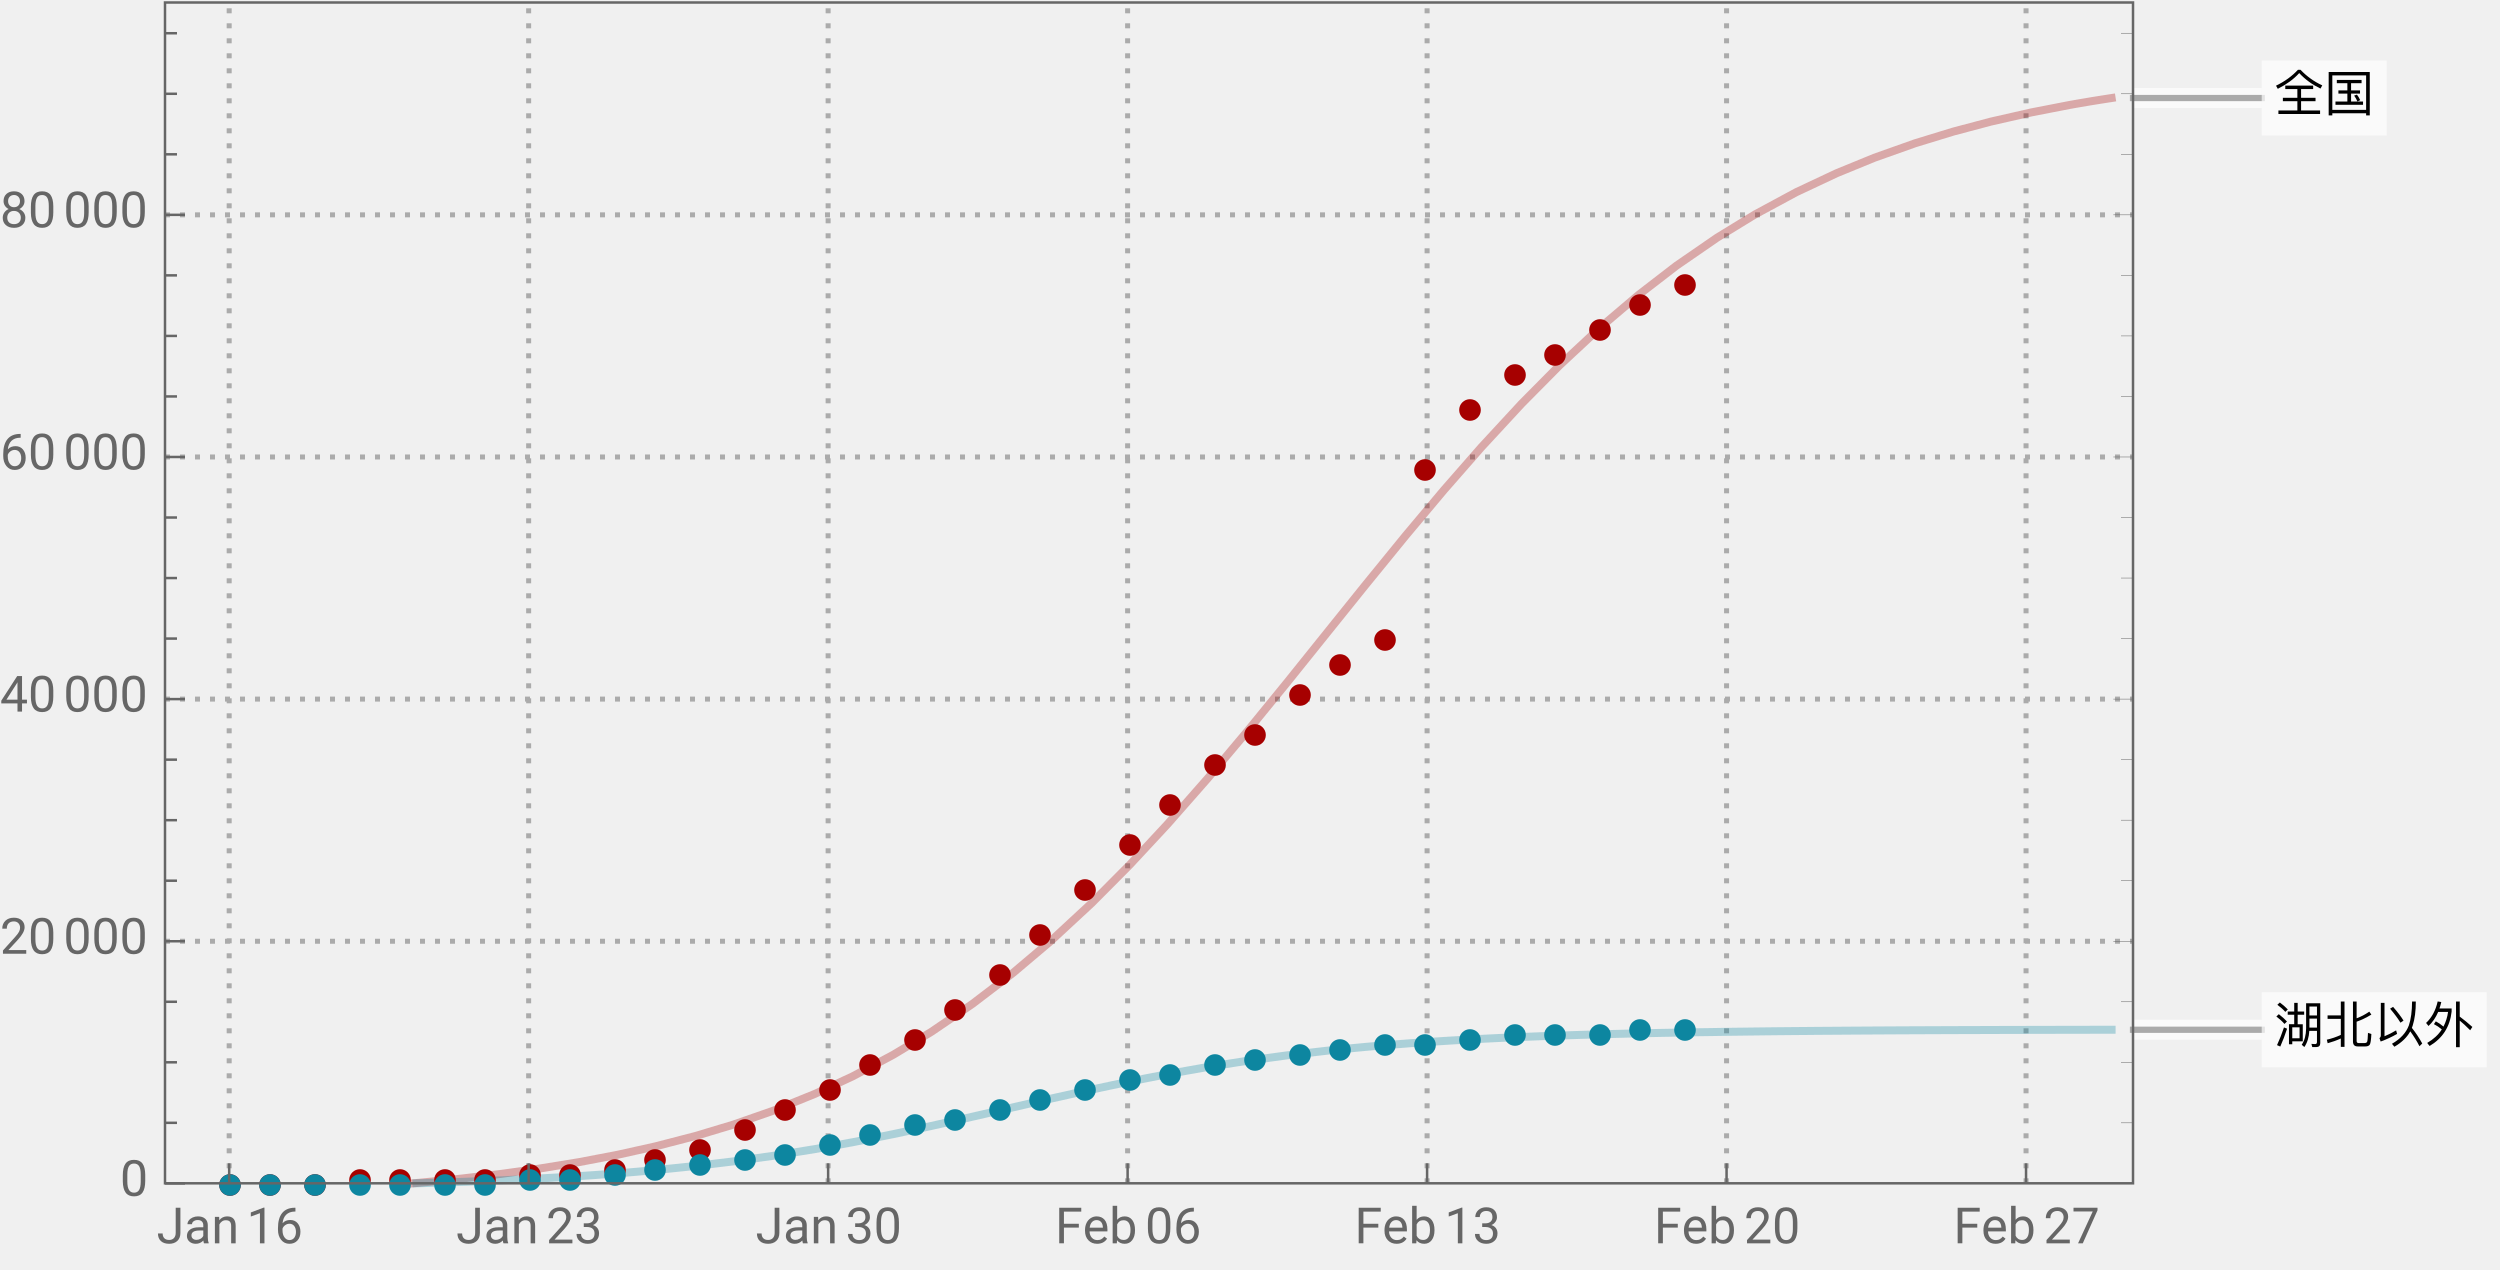
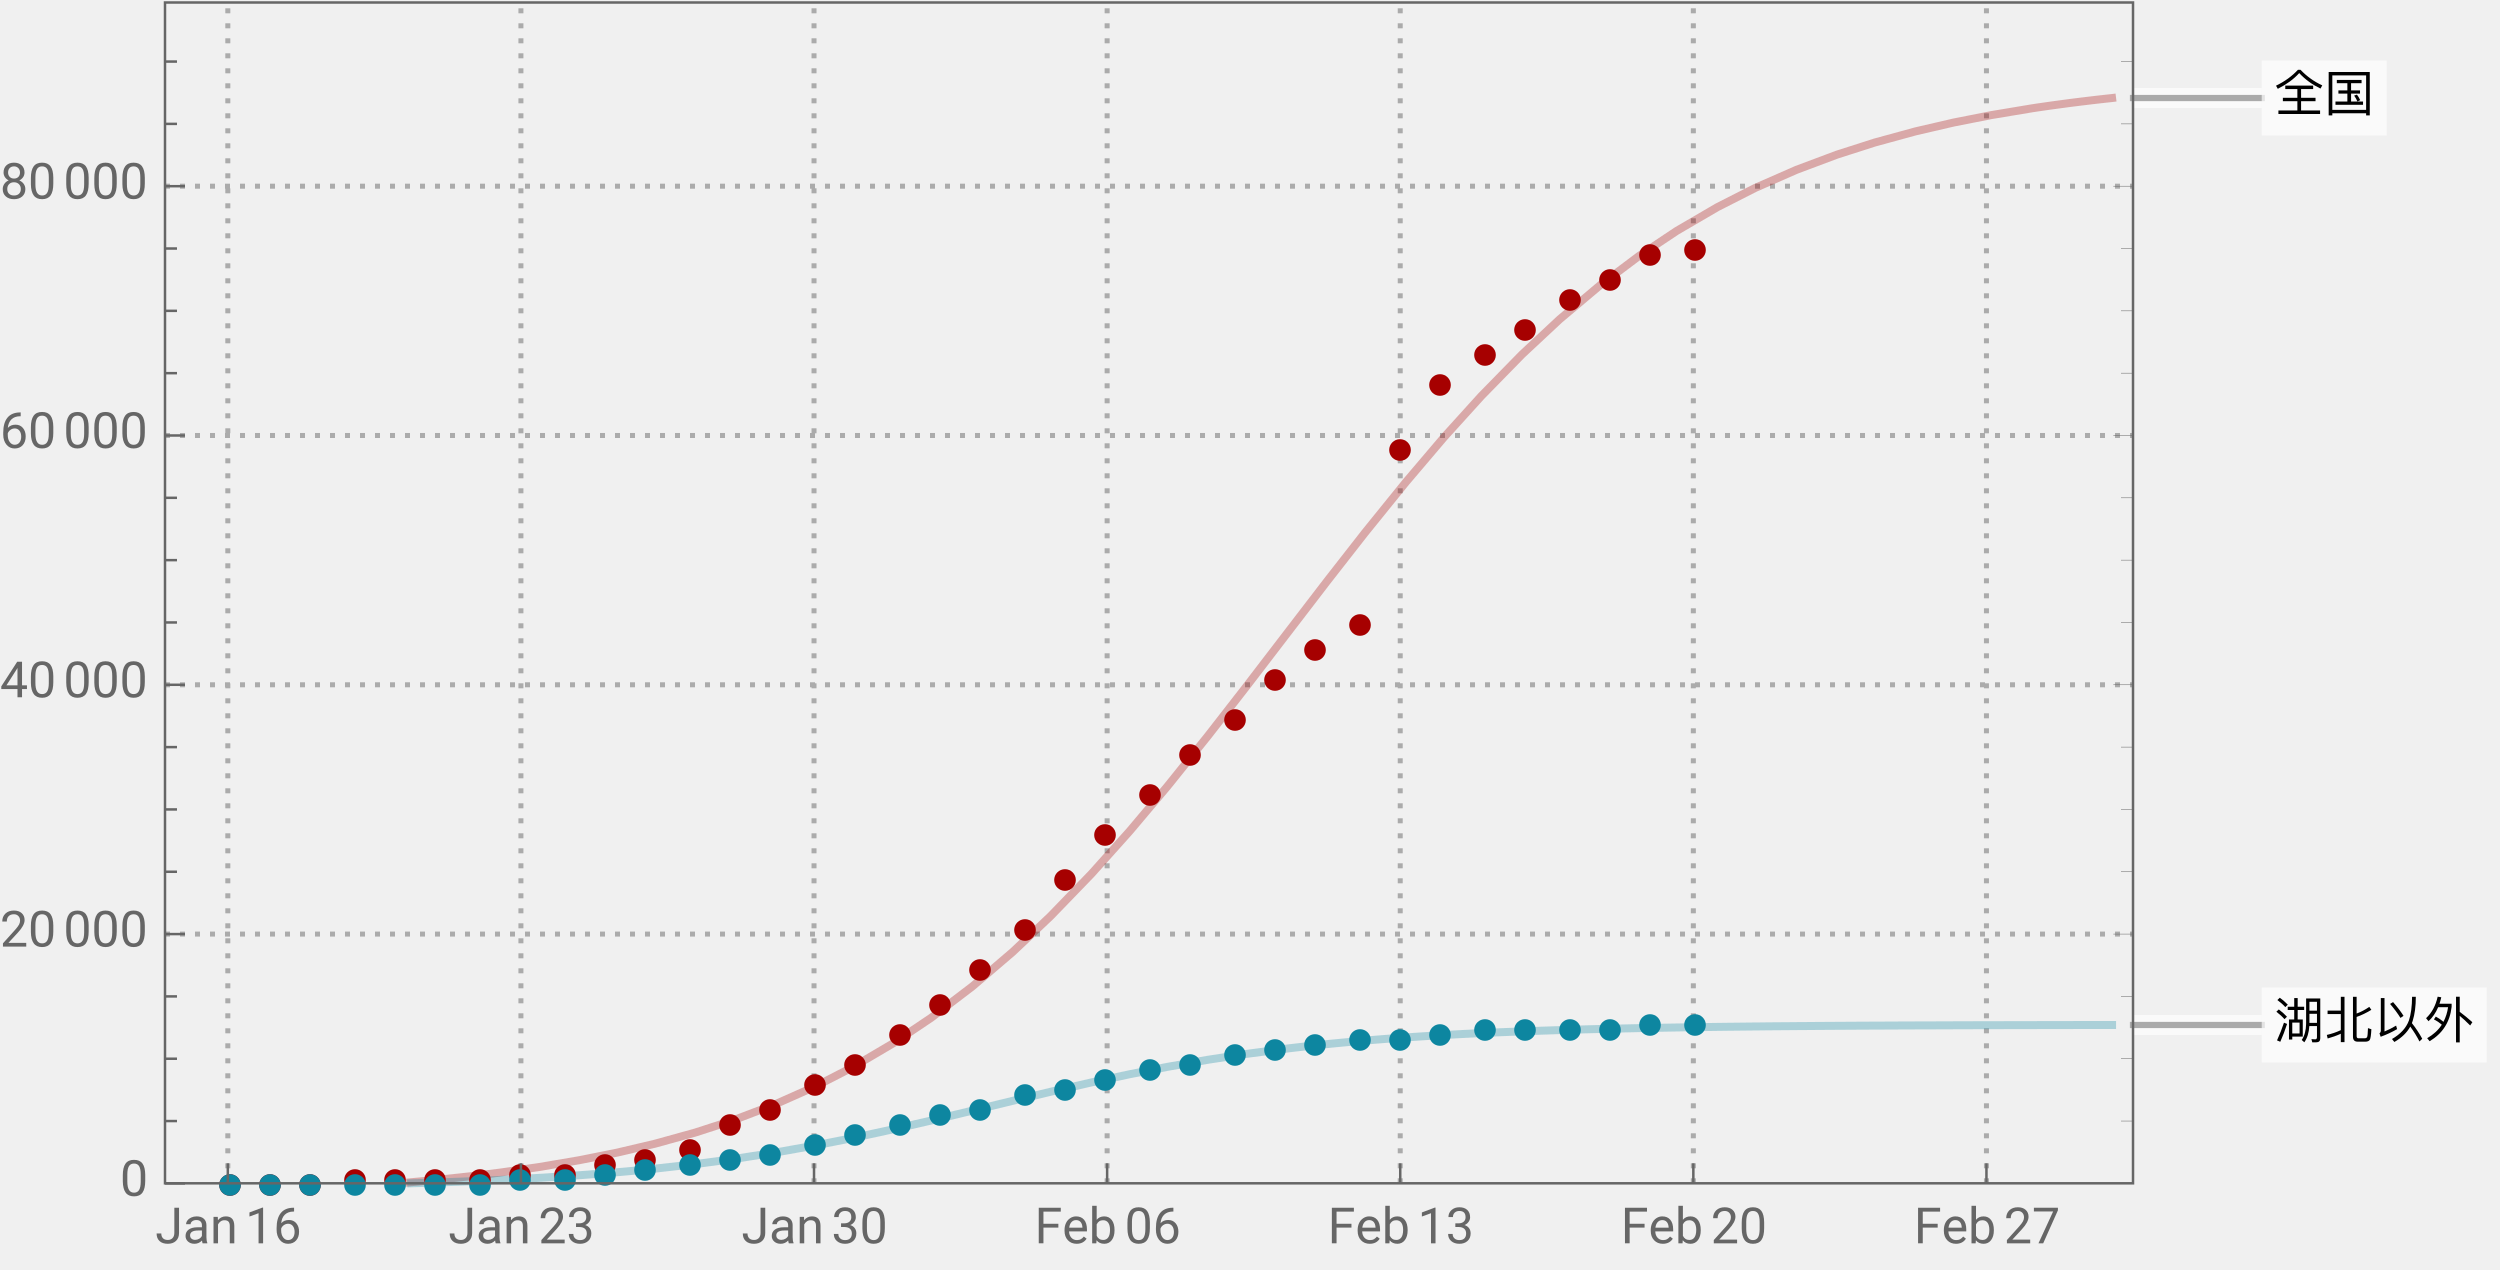
<svg xmlns="http://www.w3.org/2000/svg" xmlns:xlink="http://www.w3.org/1999/xlink" width="500pt" height="254pt" viewBox="0 0 500 254">
  <defs>
    <symbol overflow="visible" id="a">
      <path d="M4.738-8.14C3.578-6.88 2.121-5.82.36-4.97l.352.63C2.48-5.23 3.91-6.282 5-7.49c1.18 1.272 2.59 2.3 4.25 3.1l.36-.64a14.128 14.128 0 01-4.348-3.11zM2.211-4.98v.69h2.418v1.74H1.73v.69h2.9v1.848H.839V.7h8.333v-.71h-3.8v-1.85h2.89v-.692h-2.89V-4.29h2.417v-.691zm0 0" />
    </symbol>
    <symbol overflow="visible" id="b">
      <path d="M2.52-6.121v.652h2.109v1.438h-1.79v.64h1.79v1.59H2.25v.66h5.512v-.66h-2.39v-1.59H7.16v-.64H5.371V-5.47H7.47v-.652zm6.59-1.59H.89V.98h.731V.55H8.38v.43h.73zM1.62-.129V-7.03h6.76v6.9zm4.93-3.05l-.57.19c.238.329.46.72.66 1.169l.558-.258A6.323 6.323 0 006.55-3.18zm0 0" />
    </symbol>
    <symbol overflow="visible" id="c">
      <path d="M7.04-4.73h1.51v1.808H7.04zm1.51-.63H7.04v-1.78h1.51zM7.02-2.28h1.53v2.22c0 .278-.12.43-.35.43-.24 0-.49-.02-.759-.043l.168.64h.79C8.94.969 9.21.7 9.21.173V-7.8H6.379v5.082C6.359-1.422 6.07-.339 5.5.5l.52.46c.59-.839.921-1.92 1-3.241zm-5.9-5.67l-.492.46c.68.5 1.21.977 1.59 1.419l.5-.489A11.92 11.92 0 001.12-7.95zm-.2 2.34l-.491.46c.691.53 1.231 1.03 1.621 1.49l.5-.488c-.44-.48-.991-.973-1.628-1.461zm1.03 2.649A33.47 33.47 0 01.56.58l.652.28c.5-1.12.95-2.308 1.36-3.57zm3.762-.64H4.69V-5.5h1.297v-.648H4.691v-1.73H4v1.73H2.7v.648H4v1.898H2.95V.41h.66v-.59h2.1zM3.61-.801v-2.18h1.46V-.8zm0 0" />
    </symbol>
    <symbol overflow="visible" id="d">
      <path d="M3.32-8.14v2.769H.672v.691H3.32v3.211c-.89.418-1.82.739-2.8.957L.69.2c.93-.258 1.809-.57 2.63-.949V.93h.738v-9.07zM8.22.84c.43 0 .73-.121.89-.36.16-.25.262-.96.32-2.128l-.679-.223c-.031 1.02-.09 1.61-.172 1.793C8.48.078 8.32.16 8.102.16h-1.25c-.25 0-.372-.148-.372-.43v-3.84c.93-.32 1.91-.788 2.95-1.421l-.418-.59c-.82.57-1.66 1.012-2.532 1.332v-3.352h-.73v7.98c0 .661.309 1 .941 1zm0 0" />
    </symbol>
    <symbol overflow="visible" id="e">
      <path d="M3.77-7.078l-.598.367C4.05-5.68 4.738-4.75 5.25-3.91l.61-.417c-.481-.781-1.18-1.703-2.09-2.75zM7.21-2.18C7.97-1.129 8.579-.14 9.05.8l.552-.55a22.006 22.006 0 00-2.07-3.121c.058-.149.109-.3.16-.45.417-1.32.628-2.917.628-4.82h-.75c-.011 1.93-.218 3.52-.64 4.77-.551 1.48-1.68 2.7-3.38 3.68l.481.59C5.488.058 6.551-.97 7.211-2.18zM1.29-.14c1.17-.43 2.269-.938 3.288-1.532l-.2-.7c-.769.462-1.538.852-2.32 1.173v-6.68H1.32v6.508c0 .23-.09.41-.27.55zm0 0" />
    </symbol>
    <symbol overflow="visible" id="f">
      <path d="M6.36-8.148V.988h.742v-5.316c.578.457 1.27 1.11 2.09 1.93l.437-.66c-.86-.77-1.7-1.462-2.527-2.07v-3.02zM2.32-4.18l-.379.559A7.882 7.882 0 013.52-2.56C2.82-1.48 1.84-.579.59.141l.488.609C3.68-.8 5.141-3.09 5.48-6.121v-.629H3.05c.141-.41.259-.84.36-1.29l-.719-.12c-.402 1.8-1.18 3.238-2.32 4.3l.488.61c.801-.738 1.45-1.672 1.93-2.809h1.98a9.025 9.025 0 01-.917 2.93 8.296 8.296 0 00-1.532-1.05zm0 0" />
    </symbol>
    <symbol overflow="visible" id="g">
      <path d="M3.805-7.11h.941v5.036c0 .68-.203 1.21-.613 1.597-.406.383-.953.575-1.633.575-.707 0-1.258-.18-1.648-.543-.395-.36-.594-.867-.594-1.516h.937c0 .406.114.723.336.95.223.23.547.343.969.343.387 0 .7-.121.941-.367.239-.246.36-.586.364-1.028zm0 0" />
    </symbol>
    <symbol overflow="visible" id="h">
      <path d="M3.945 0c-.05-.105-.093-.29-.125-.555-.422.434-.922.653-1.507.653-.52 0-.946-.149-1.282-.442a1.438 1.438 0 01-.5-1.12c0-.552.211-.977.63-1.282.417-.305 1.007-.457 1.765-.457h.879v-.414c0-.317-.094-.567-.285-.754-.188-.188-.465-.281-.833-.281-.324 0-.593.082-.812.242-.219.164-.328.36-.328.59H.64c0-.262.093-.516.28-.762.188-.246.442-.441.763-.582.32-.145.671-.219 1.054-.219.61 0 1.086.153 1.434.457.344.305.523.727.535 1.258v2.434c0 .484.063.87.184 1.156V0zm-1.5-.688c.285 0 .555-.074.805-.218a1.35 1.35 0 00.555-.574v-1.083h-.711c-1.106 0-1.656.325-1.656.97 0 .284.093.507.28.663.188.16.43.243.727.243zm0 0" />
    </symbol>
    <symbol overflow="visible" id="i">
      <path d="M1.54-5.281l.026.664a1.93 1.93 0 011.582-.766c1.118 0 1.68.633 1.692 1.89V0h-.902v-3.496c-.004-.379-.094-.664-.262-.844-.172-.183-.438-.273-.801-.273-.293 0-.55.078-.77.234a1.59 1.59 0 00-.52.613V0h-.9v-5.281zm0 0" />
    </symbol>
    <symbol overflow="visible" id="j">
      <path d="M3.559 0h-.907v-6.02l-1.824.668v-.82l2.59-.973h.14zm0 0" />
    </symbol>
    <symbol overflow="visible" id="k">
      <path d="M4.137-7.113v.765h-.168c-.703.012-1.262.223-1.68.625-.414.403-.656.973-.723 1.703.375-.43.887-.644 1.536-.644.617 0 1.113.219 1.48.656.371.438.555 1 .555 1.688 0 .734-.2 1.32-.598 1.757-.398.442-.934.66-1.605.66-.68 0-1.23-.261-1.653-.784C.855-1.212.645-1.883.645-2.704v-.348c0-1.308.277-2.308.835-3 .56-.691 1.391-1.047 2.497-1.062zM2.949-3.91c-.308 0-.594.09-.855.277a1.446 1.446 0 00-.54.7v.331c0 .586.13 1.059.395 1.414.262.36.59.54.985.54.406 0 .726-.153.96-.45.231-.3.348-.691.348-1.175 0-.489-.117-.887-.351-1.188a1.14 1.14 0 00-.942-.45zm0 0" />
    </symbol>
    <symbol overflow="visible" id="l">
      <path d="M5.25 0H.59v-.648l2.46-2.735c.364-.414.618-.75.755-1.008.14-.257.21-.527.21-.804 0-.371-.113-.676-.34-.914-.222-.239-.523-.356-.898-.356-.449 0-.797.13-1.047.383-.25.254-.37.613-.37 1.066H.452c0-.652.211-1.183.633-1.586.422-.402.984-.605 1.691-.605.66 0 1.184.172 1.567.52.386.347.578.808.578 1.382 0 .703-.445 1.535-1.336 2.5L1.68-.738h3.57zm0 0" />
    </symbol>
    <symbol overflow="visible" id="m">
      <path d="M1.906-3.992h.676c.426-.008.762-.121 1.008-.34.242-.219.363-.512.363-.883 0-.832-.414-1.25-1.242-1.25-.39 0-.703.113-.938.336-.23.223-.347.516-.347.887H.523c0-.563.204-1.031.618-1.406.41-.372.933-.559 1.57-.559.672 0 1.195.176 1.578.531.379.356.57.848.57 1.48 0 .31-.101.61-.3.9a1.81 1.81 0 01-.817.648c.39.125.692.328.903.617.214.285.32.636.32 1.047 0 .64-.207 1.144-.625 1.52-.418.374-.957.562-1.625.562s-1.211-.18-1.63-.543c-.417-.36-.624-.836-.624-1.43h.906c0 .375.121.672.367.898.243.227.57.336.98.336.438 0 .77-.113 1-.34.231-.23.349-.554.349-.98 0-.414-.125-.734-.383-.953-.254-.223-.618-.336-1.098-.344h-.676zm0 0" />
    </symbol>
    <symbol overflow="visible" id="n">
      <path d="M5.047-3.031c0 1.058-.18 1.844-.54 2.36-.362.51-.925.769-1.694.769-.758 0-1.32-.25-1.684-.754C.766-1.16.574-1.91.562-2.91v-1.207c0-1.043.18-1.82.54-2.328.363-.508.93-.762 1.703-.762.765 0 1.328.246 1.687.734.36.489.547 1.246.555 2.27zm-.902-1.235c0-.765-.106-1.324-.32-1.675-.216-.348-.555-.524-1.02-.524-.465 0-.801.176-1.012.524-.211.347-.32.882-.328 1.605v1.445c0 .77.113 1.336.336 1.704.222.367.558.546 1.012.546.445 0 .777-.171.992-.515.218-.344.332-.89.34-1.633zm0 0" />
    </symbol>
    <symbol overflow="visible" id="o">
      <path d="M4.746-3.14H1.762V0H.824v-7.11H5.23v.774H1.762v2.43h2.984zm0 0" />
    </symbol>
    <symbol overflow="visible" id="p">
      <path d="M2.875.098c-.715 0-1.297-.235-1.746-.707-.45-.47-.676-1.098-.676-1.887v-.164c0-.524.102-.992.3-1.406.2-.41.481-.735.84-.965.36-.235.75-.352 1.173-.352.687 0 1.218.227 1.601.68.38.453.57 1.101.57 1.945v.375H1.36c.012.52.164.942.454 1.262.292.32.664.48 1.113.48.316 0 .59-.062.808-.195.223-.129.414-.3.582-.516l.551.43c-.441.68-1.105 1.02-1.992 1.02zm-.11-4.739a1.21 1.21 0 00-.921.399c-.246.265-.399.64-.457 1.117H4.03v-.07c-.023-.457-.148-.813-.367-1.067-.223-.25-.523-.379-.898-.379zm0 0" />
    </symbol>
    <symbol overflow="visible" id="q">
      <path d="M5.156-2.582c0 .809-.187 1.453-.554 1.945-.372.489-.872.735-1.497.735-.667 0-1.183-.235-1.546-.707L1.516 0H.684v-7.5h.902v2.797c.367-.453.867-.68 1.508-.68.64 0 1.148.246 1.511.73.368.485.551 1.15.551 1.993zm-.902-.106c0-.613-.121-1.09-.356-1.421-.238-.336-.582-.504-1.027-.504-.598 0-1.023.277-1.285.828V-1.5c.277.555.71.832 1.297.832.43 0 .77-.168 1.008-.504.242-.336.363-.84.363-1.516zm0 0" />
    </symbol>
    <symbol overflow="visible" id="r">
      <path d="M5.18-6.602L2.234 0H1.29l2.934-6.367H.375v-.742H5.18zm0 0" />
    </symbol>
    <symbol overflow="visible" id="s">
      <path d="M4.406-2.387h.985v.739h-.985V0h-.91v-1.648H.258v-.536L3.44-7.109h.965zm-3.12 0h2.21v-3.488l-.105.195zm0 0" />
    </symbol>
    <symbol overflow="visible" id="t">
      <path d="M4.902-5.254c0 .356-.093.672-.28.95a1.95 1.95 0 01-.759.648c.371.16.664.39.88.695.218.309.327.656.327 1.043 0 .613-.21 1.105-.625 1.469-.414.363-.96.547-1.636.547-.684 0-1.23-.184-1.645-.551C.754-.82.547-1.31.547-1.918c0-.387.105-.73.316-1.043.207-.309.5-.543.871-.703a1.869 1.869 0 01-.75-.648 1.693 1.693 0 01-.273-.942c0-.598.195-1.074.578-1.426.383-.351.89-.527 1.52-.527.625 0 1.128.176 1.515.527.387.352.578.828.578 1.426zm-.738 3.316c0-.398-.125-.722-.379-.972-.25-.25-.582-.375-.988-.375s-.73.12-.977.37c-.246.247-.37.571-.37.978 0 .402.12.718.359.953.238.23.574.343 1 .343.421 0 .753-.117.996-.347.242-.235.36-.551.36-.95zM2.81-6.465c-.356 0-.645.11-.864.328-.218.223-.328.52-.328.899 0 .36.106.652.324.875.215.222.504.336.868.336.359 0 .648-.114.867-.336C3.89-4.586 4-4.88 4-5.238c0-.364-.113-.657-.336-.887a1.16 1.16 0 00-.855-.34zm0 0" />
    </symbol>
  </defs>
-   <path d="M45.836 236.66V.5m59.894 236.16V.5m59.895 236.16V.5m59.898 236.16V.5m59.895 236.16V.5m59.895 236.16V.5m59.894 236.16V.5M33 188.25h393.602M33 139.82h393.602M33 91.395h393.602M33 42.969h393.602" fill="none" stroke="#666" stroke-opacity=".5" stroke-dasharray="1,2" stroke-miterlimit="3.25" />
-   <path d="M82.621 236.66l1.29-.11 8.23-.816 8.078-.953 7.535-1.047 8.172-1.328 7.629-1.46 7.48-1.66 8.113-2.102 7.57-2.278 8.208-2.867 8.058-3.266 7.512-3.488 8.152-4.328 7.606-4.582 8.242-5.605 8.094-6.176 7.55-6.38 8.184-7.585 7.64-7.688 7.493-8.062 8.129-9.254 7.586-9.02 8.219-10.074 8.07-10.047 7.531-9.367 8.16-10.015 7.621-9.079 7.473-8.543 8.106-8.77 7.562-7.636 8.2-7.64 7.656-6.5 7.503-5.782 8.141-5.613 7.602-4.656 8.23-4.442 8.086-3.8 7.543-3.09 8.176-2.906 7.633-2.336 7.484-1.985 8.121-1.847 7.574-1.473.532-.094.527-.094 1.055-.183 2.117-.36.133-.02.128-.023.266-.043.527-.085 1.059-.168.133-.02.133-.023.261-.04.532-.081.132-.024.13-.02.398-.058.133-.023.132-.02.13-.02" fill="none" stroke-width="1.6" stroke-linecap="square" stroke="#a60000" stroke-opacity=".3" stroke-miterlimit="3.25" />
-   <path d="M83.293 236.66l.617-.015.516-.016.511-.016 1.032-.031 2.054-.062 4.118-.137.25-.008.254-.012.503-.015 1.012-.04 2.02-.078 4.039-.167.117-.004.117-.008.238-.008.47-.023.94-.043 1.887-.086 3.766-.192.258-.015.254-.012.511-.031 1.02-.055 2.043-.117 4.086-.254.12-.008.118-.008.238-.015.477-.036.953-.062 1.91-.133 3.813-.289.117-.008.117-.011.234-.016.465-.04.938-.077 1.867-.157 3.742-.335 8.113-.833 7.57-.914 8.208-1.152 8.058-1.305 7.512-1.363 8.152-1.625 7.606-1.633 8.242-1.855 8.094-1.867 7.55-1.739 8.184-1.824 7.64-1.613 7.493-1.469 8.129-1.437 7.586-1.192 8.219-1.125 8.07-.941.121-.012.352-.035.468-.05.942-.099 1.883-.19 3.765-.356.125-.012.13-.012.253-.023.512-.043 1.02-.09 2.038-.172 4.082-.32.121-.012.118-.008.238-.02.476-.034 2.86-.2 3.808-.25.235-.015.234-.012.465-.031 2.8-.164 3.74-.2.124-.007.125-.004.254-.016.508-.023 1.012-.051 2.027-.098 4.055-.176.117-.007.117-.004.238-.008 1.418-.059 1.89-.074 3.782-.133.129-.008.125-.003.258-.008.512-.016 1.027-.035 2.047-.063 4.101-.12h.117l.122-.005.238-.007.48-.012.957-.027 1.914-.047 3.829-.09h.117l.117-.004.234-.004.469-.012 2.813-.058 3.753-.07h.13l.124-.004.254-.004.512-.012 1.016-.016 2.035-.035 4.07-.058.121-.004h.117l.239-.004.472-.008.953-.012 1.899-.023 3.8-.047.126-.004h.129l.257-.004.516-.004 1.031-.012 2.055-.023 4.117-.04h.254l.254-.003.504-.004 1.012-.008 2.02-.02 4.042-.027.117-.003h.356l.468-.004.946-.008 1.883-.012 3.773-.023h.254l.254-.004h.512l1.023-.008 2.043-.012 4.09-.02h.476l.477-.003.953-.004 1.91-.008 3.817-.016h.468l.47-.003.933-.004 1.87-.004 3.743-.012h.254l.254-.004h.508l1.015-.004 2.028-.004 4.062-.011h.945l.946-.004 5.683-.012h1.059l1.055-.004 2.117-.004h2.113l.133-.004h1.98" fill="none" stroke-width="1.6" stroke-linecap="square" stroke="#0d86a0" stroke-opacity=".3" stroke-miterlimit="3.25" />
+   <path d="M45.563 236.66V.5m58.621 236.16V.5m58.621 236.16V.5m58.621 236.16V.5m58.621 236.16V.5m58.621 236.16V.5m58.622 236.16V.5M33 186.816h393.602M33 136.957h393.602M33 87.098h393.602M33 37.238h393.602" fill="none" stroke="#666" stroke-opacity=".5" stroke-dasharray="1,2" stroke-miterlimit="3.25" />
+   <path d="M79.668 236.66l.375-.031 3.797-.332 1.031-.094 1.027-.098 2.059-.203 4.117-.43.125-.015.13-.012.25-.03.507-.056 1.008-.113 2.023-.238 4.04-.508 7.538-1.074 8.176-1.387 7.633-1.531 7.484-1.762 8.117-2.25 7.575-2.46 8.21-3.122 8.063-3.582 7.516-3.86 8.156-4.804 7.61-5.113 8.245-6.274 8.098-6.926 7.55-7.144 8.192-8.477 7.645-8.547 7.496-8.898 8.133-10.121 7.586-9.75 8.226-10.734 8.074-10.524 7.532-9.64 8.168-10.098 7.62-8.969 7.477-8.258 8.11-8.293 7.566-7.062 8.203-6.903 7.656-5.746 7.512-5 8.145-4.757 7.601-3.864 8.239-3.613 8.09-3.031 7.542-2.418 8.18-2.238 7.64-1.77 7.485-1.477 8.125-1.355.117-.02.121-.015.235-.035.476-.075.946-.136 1.894-.274 3.79-.511.265-.032.265-.035.528-.066 1.058-.133 2.118-.254.128-.016.399-.046.527-.063 1.059-.121.133-.012.398-.047.527-.058.133-.012.133-.016.262-.027.265-.031.133-.012.133-.016" fill="none" stroke-width="1.6" stroke-linecap="square" stroke="#a60000" stroke-opacity=".3" stroke-miterlimit="3.25" />
+   <path d="M82.246 236.66l1.594-.047 1.031-.031 1.027-.035 2.059-.067 4.117-.152.125-.004.13-.004.25-.011.507-.02 1.008-.039 2.023-.086 4.04-.184.116-.007.122-.004.234-.012.473-.023.941-.047 1.883-.098 3.77-.21.257-.017.254-.011 1.535-.094 2.043-.129 4.086-.281.121-.008.117-.008.239-.02.48-.034.953-.07 1.906-.15 3.817-.316.117-.011.117-.008.235-.02.468-.043.934-.082 1.871-.175 3.742-.372 8.117-.917 7.575-1.008 8.21-1.27 8.063-1.43 7.516-1.484 8.156-1.766 7.61-1.753 8.245-1.98 8.098-1.966 7.55-1.804 8.192-1.875 7.645-1.637 7.496-1.465 8.133-1.422 7.586-1.16 8.226-1.082.25-.031.254-.032.504-.058 1.012-.117 2.015-.23 4.04-.427.234-.023.234-.027.473-.047 2.824-.27 3.766-.332.125-.012.129-.011.254-.02.511-.043 1.02-.086 2.043-.16 4.086-.297.117-.008.121-.011 1.668-.11 1.902-.125 3.813-.23.117-.004.117-.008.235-.012.464-.027.938-.05 1.867-.102 3.738-.184.125-.004.125-.008 1.778-.082 2.027-.085 4.055-.16.117-.008.117-.004.238-.008.473-.016.945-.035 1.891-.066 3.785-.121.129-.004.125-.004.258-.008.512-.016 1.027-.031 2.05-.059 4.102-.105h.117l.122-.004.238-.008.48-.011.957-.02 1.914-.043 3.829-.082h.12l.118-.004.703-.012.937-.02 1.88-.03 3.753-.063.125-.004h.13l.253-.004.512-.011 1.015-.012 2.036-.031 4.074-.055h.117l.121-.004h.238l.473-.008.953-.012 1.899-.02 3.8-.042h.258l.258-.004.516-.004 1.027-.012 2.062-.02h.258l.254-.003 1.547-.012 2.059-.015.125-.004h.382l.504-.004 1.012-.008 2.02-.016 4.046-.027h.235l.234-.004h.473l.945-.008 1.883-.011 3.773-.02h.512l.512-.004 1.023-.004 2.043-.011 4.09-.016h.48l.477-.004.953-.004 1.91-.004 3.82-.015h.934l.938-.004 1.87-.008 3.743-.008h.508l.508-.004h1.015l2.032-.008 4.062-.007h.95l.945-.004 1.894-.004h1.895l1.894-.004h.531l.528-.004h1.058l2.118-.004h2.113l.133-.004h1.984" fill="none" stroke-width="1.6" stroke-linecap="square" stroke="#0d86a0" stroke-opacity=".3" stroke-miterlimit="3.25" />
  <path d="M426.602 19.605h25.742" fill="none" stroke-width="4" stroke-linejoin="round" stroke="#fff" stroke-opacity=".667" stroke-miterlimit="3.25" />
  <path d="M426.602 19.605h25.742" fill="none" stroke-width="1.25" stroke-linecap="square" stroke="#aaa" stroke-miterlimit="3.25" />
  <path d="M477.344 12.105v15h-25v-15zm0 0" fill="#fff" fill-opacity=".667" />
  <use xlink:href="#a" x="454.844" y="22.106" />
  <use xlink:href="#b" x="464.844" y="22.106" />
-   <path d="M426.602 205.95h25.742" fill="none" stroke-width="4" stroke-linejoin="round" stroke="#fff" stroke-opacity=".667" stroke-miterlimit="3.25" />
-   <path d="M426.602 205.95h25.742" fill="none" stroke-width="1.25" stroke-linecap="square" stroke="#aaa" stroke-miterlimit="3.25" />
-   <path d="M497.344 198.45v15h-45v-15zm0 0" fill="#fff" fill-opacity=".667" />
-   <use xlink:href="#c" x="454.844" y="208.448" />
-   <use xlink:href="#d" x="464.844" y="208.448" />
-   <use xlink:href="#e" x="474.844" y="208.448" />
-   <use xlink:href="#f" x="484.844" y="208.448" />
-   <path d="M48.164 237a2.164 2.164 0 10-4.328 0 2.164 2.164 0 104.328 0zm8 0a2.164 2.164 0 10-4.328 0 2.164 2.164 0 104.328 0zm9 0a2.164 2.164 0 10-4.328 0 2.164 2.164 0 104.328 0zm9-1a2.164 2.164 0 10-4.328 0 2.164 2.164 0 104.328 0zm8 0a2.164 2.164 0 10-4.328 0 2.164 2.164 0 104.328 0zm9 0a2.164 2.164 0 10-4.328 0 2.164 2.164 0 104.328 0zm8 0a2.164 2.164 0 10-4.328 0 2.164 2.164 0 104.328 0zm9-1a2.164 2.164 0 10-4.328 0 2.164 2.164 0 104.328 0zm8 0a2.164 2.164 0 10-4.328 0 2.164 2.164 0 104.328 0zm9-1a2.164 2.164 0 10-4.328 0 2.164 2.164 0 104.328 0zm8-2a2.164 2.164 0 10-4.328 0 2.164 2.164 0 104.328 0zm9-2a2.164 2.164 0 10-4.328 0 2.164 2.164 0 104.328 0zm9-4a2.164 2.164 0 10-4.328 0 2.164 2.164 0 104.328 0zm8-4a2.164 2.164 0 10-4.328 0 2.164 2.164 0 104.328 0zm9-4a2.164 2.164 0 10-4.328 0 2.164 2.164 0 104.328 0zm8-5a2.164 2.164 0 10-4.328 0 2.164 2.164 0 104.328 0zm9-5a2.164 2.164 0 10-4.328 0 2.164 2.164 0 104.328 0zm8-6a2.164 2.164 0 10-4.328 0 2.164 2.164 0 104.328 0zm9-7a2.164 2.164 0 10-4.328 0 2.164 2.164 0 104.328 0zm8-8a2.164 2.164 0 10-4.328 0 2.164 2.164 0 104.328 0zm9-9a2.164 2.164 0 10-4.328 0 2.164 2.164 0 104.328 0zm9-9a2.164 2.164 0 10-4.328 0 2.164 2.164 0 104.328 0zm8-8a2.164 2.164 0 10-4.328 0 2.164 2.164 0 104.328 0zm9-8a2.164 2.164 0 10-4.328 0 2.164 2.164 0 104.328 0zm8-6a2.164 2.164 0 10-4.328 0 2.164 2.164 0 104.328 0zm9-8a2.164 2.164 0 10-4.328 0 2.164 2.164 0 104.328 0zm8-6a2.164 2.164 0 10-4.328 0 2.164 2.164 0 104.328 0zm9-5a2.164 2.164 0 10-4.328 0 2.164 2.164 0 104.328 0zm8-34a2.164 2.164 0 10-4.328 0 2.164 2.164 0 104.328 0zm9-12a2.164 2.164 0 10-4.328 0 2.164 2.164 0 104.328 0zm9-7a2.164 2.164 0 10-4.328 0 2.164 2.164 0 104.328 0zm8-4a2.164 2.164 0 10-4.328 0 2.164 2.164 0 104.328 0zm9-5a2.164 2.164 0 10-4.328 0 2.164 2.164 0 104.328 0zm8-5a2.164 2.164 0 10-4.328 0 2.164 2.164 0 104.328 0zm9-4a2.164 2.164 0 10-4.328 0 2.164 2.164 0 104.328 0zm0 0" fill-rule="evenodd" fill="#a60000" />
-   <path d="M48.164 237a2.164 2.164 0 10-4.328 0 2.164 2.164 0 104.328 0zm8 0a2.164 2.164 0 10-4.328 0 2.164 2.164 0 104.328 0zm9 0a2.164 2.164 0 10-4.328 0 2.164 2.164 0 104.328 0zm9 0a2.164 2.164 0 10-4.328 0 2.164 2.164 0 104.328 0zm8 0a2.164 2.164 0 10-4.328 0 2.164 2.164 0 104.328 0zm9 0a2.164 2.164 0 10-4.328 0 2.164 2.164 0 104.328 0zm8 0a2.164 2.164 0 10-4.328 0 2.164 2.164 0 104.328 0zm9-1a2.164 2.164 0 10-4.328 0 2.164 2.164 0 104.328 0zm8 0a2.164 2.164 0 10-4.328 0 2.164 2.164 0 104.328 0zm9-1a2.164 2.164 0 10-4.328 0 2.164 2.164 0 104.328 0zm8-1a2.164 2.164 0 10-4.328 0 2.164 2.164 0 104.328 0zm9-1a2.164 2.164 0 10-4.328 0 2.164 2.164 0 104.328 0zm9-1a2.164 2.164 0 10-4.328 0 2.164 2.164 0 104.328 0zm8-1a2.164 2.164 0 10-4.328 0 2.164 2.164 0 104.328 0zm9-2a2.164 2.164 0 10-4.328 0 2.164 2.164 0 104.328 0zm8-2a2.164 2.164 0 10-4.328 0 2.164 2.164 0 104.328 0zm9-2a2.164 2.164 0 10-4.328 0 2.164 2.164 0 104.328 0zm8-1a2.164 2.164 0 10-4.328 0 2.164 2.164 0 104.328 0zm9-2a2.164 2.164 0 10-4.328 0 2.164 2.164 0 104.328 0zm8-2a2.164 2.164 0 10-4.328 0 2.164 2.164 0 104.328 0zm9-2a2.164 2.164 0 10-4.328 0 2.164 2.164 0 104.328 0zm9-2a2.164 2.164 0 10-4.328 0 2.164 2.164 0 104.328 0zm8-1a2.164 2.164 0 10-4.328 0 2.164 2.164 0 104.328 0zm9-2a2.164 2.164 0 10-4.328 0 2.164 2.164 0 104.328 0zm8-1a2.164 2.164 0 10-4.328 0 2.164 2.164 0 104.328 0zm9-1a2.164 2.164 0 10-4.328 0 2.164 2.164 0 104.328 0zm8-1a2.164 2.164 0 10-4.328 0 2.164 2.164 0 104.328 0zm9-1a2.164 2.164 0 10-4.328 0 2.164 2.164 0 104.328 0zm8 0a2.164 2.164 0 10-4.328 0 2.164 2.164 0 104.328 0zm9-1a2.164 2.164 0 10-4.328 0 2.164 2.164 0 104.328 0zm9-1a2.164 2.164 0 10-4.328 0 2.164 2.164 0 104.328 0zm8 0a2.164 2.164 0 10-4.328 0 2.164 2.164 0 104.328 0zm9 0a2.164 2.164 0 10-4.328 0 2.164 2.164 0 104.328 0zm8-1a2.164 2.164 0 10-4.328 0 2.164 2.164 0 104.328 0zm9 0a2.164 2.164 0 10-4.328 0 2.164 2.164 0 104.328 0zm0 0" fill-rule="evenodd" fill="#0d86a0" />
+   <path d="M426.602 204.996h25.742" fill="none" stroke-width="4" stroke-linejoin="round" stroke="#fff" stroke-opacity=".667" stroke-miterlimit="3.25" />
+   <path d="M426.602 204.996h25.742" fill="none" stroke-width="1.25" stroke-linecap="square" stroke="#aaa" stroke-miterlimit="3.25" />
+   <path d="M497.344 197.496v15h-45v-15zm0 0" fill="#fff" fill-opacity=".667" />
+   <use xlink:href="#c" x="454.844" y="207.496" />
+   <use xlink:href="#d" x="464.844" y="207.496" />
+   <use xlink:href="#e" x="474.844" y="207.496" />
+   <use xlink:href="#f" x="484.844" y="207.496" />
+   <path d="M48.164 237a2.164 2.164 0 10-4.328 0 2.164 2.164 0 104.328 0zm8 0a2.164 2.164 0 10-4.328 0 2.164 2.164 0 104.328 0zm8 0a2.164 2.164 0 10-4.328 0 2.164 2.164 0 104.328 0zm9-1a2.164 2.164 0 10-4.328 0 2.164 2.164 0 104.328 0zm8 0a2.164 2.164 0 10-4.328 0 2.164 2.164 0 104.328 0zm8 0a2.164 2.164 0 10-4.328 0 2.164 2.164 0 104.328 0zm9 0a2.164 2.164 0 10-4.328 0 2.164 2.164 0 104.328 0zm8-1a2.164 2.164 0 10-4.328 0 2.164 2.164 0 104.328 0zm9 0a2.164 2.164 0 10-4.328 0 2.164 2.164 0 104.328 0zm8-2a2.164 2.164 0 10-4.328 0 2.164 2.164 0 104.328 0zm8-1a2.164 2.164 0 10-4.328 0 2.164 2.164 0 104.328 0zm9-2a2.164 2.164 0 10-4.328 0 2.164 2.164 0 104.328 0zm8-5a2.164 2.164 0 10-4.328 0 2.164 2.164 0 104.328 0zm8-3a2.164 2.164 0 10-4.328 0 2.164 2.164 0 104.328 0zm9-5a2.164 2.164 0 10-4.328 0 2.164 2.164 0 104.328 0zm8-4a2.164 2.164 0 10-4.328 0 2.164 2.164 0 104.328 0zm9-6a2.164 2.164 0 10-4.328 0 2.164 2.164 0 104.328 0zm8-6a2.164 2.164 0 10-4.328 0 2.164 2.164 0 104.328 0zm8-7a2.164 2.164 0 10-4.328 0 2.164 2.164 0 104.328 0zm9-8a2.164 2.164 0 10-4.328 0 2.164 2.164 0 104.328 0zm8-10a2.164 2.164 0 10-4.328 0 2.164 2.164 0 104.328 0zm8-9a2.164 2.164 0 10-4.328 0 2.164 2.164 0 104.328 0zm9-8a2.164 2.164 0 10-4.328 0 2.164 2.164 0 104.328 0zm8-8a2.164 2.164 0 10-4.328 0 2.164 2.164 0 104.328 0zm9-7a2.164 2.164 0 10-4.328 0 2.164 2.164 0 104.328 0zm8-8a2.164 2.164 0 10-4.328 0 2.164 2.164 0 104.328 0zm8-6a2.164 2.164 0 10-4.328 0 2.164 2.164 0 104.328 0zm9-5a2.164 2.164 0 10-4.328 0 2.164 2.164 0 104.328 0zm8-35a2.164 2.164 0 10-4.328 0 2.164 2.164 0 104.328 0zm8-13a2.164 2.164 0 10-4.328 0 2.164 2.164 0 104.328 0zm9-6a2.164 2.164 0 10-4.328 0 2.164 2.164 0 104.328 0zm8-5a2.164 2.164 0 10-4.328 0 2.164 2.164 0 104.328 0zm9-6a2.164 2.164 0 10-4.328 0 2.164 2.164 0 104.328 0zm8-4a2.164 2.164 0 10-4.328 0 2.164 2.164 0 104.328 0zm8-5a2.164 2.164 0 10-4.328 0 2.164 2.164 0 104.328 0zm9-1a2.164 2.164 0 10-4.328 0 2.164 2.164 0 104.328 0zm0 0" fill-rule="evenodd" fill="#a60000" />
+   <path d="M48.164 237a2.164 2.164 0 10-4.328 0 2.164 2.164 0 104.328 0zm8 0a2.164 2.164 0 10-4.328 0 2.164 2.164 0 104.328 0zm8 0a2.164 2.164 0 10-4.328 0 2.164 2.164 0 104.328 0zm9 0a2.164 2.164 0 10-4.328 0 2.164 2.164 0 104.328 0zm8 0a2.164 2.164 0 10-4.328 0 2.164 2.164 0 104.328 0zm8 0a2.164 2.164 0 10-4.328 0 2.164 2.164 0 104.328 0zm9 0a2.164 2.164 0 10-4.328 0 2.164 2.164 0 104.328 0zm8-1a2.164 2.164 0 10-4.328 0 2.164 2.164 0 104.328 0zm9 0a2.164 2.164 0 10-4.328 0 2.164 2.164 0 104.328 0zm8-1a2.164 2.164 0 10-4.328 0 2.164 2.164 0 104.328 0zm8-1a2.164 2.164 0 10-4.328 0 2.164 2.164 0 104.328 0zm9-1a2.164 2.164 0 10-4.328 0 2.164 2.164 0 104.328 0zm8-1a2.164 2.164 0 10-4.328 0 2.164 2.164 0 104.328 0zm8-1a2.164 2.164 0 10-4.328 0 2.164 2.164 0 104.328 0zm9-2a2.164 2.164 0 10-4.328 0 2.164 2.164 0 104.328 0zm8-2a2.164 2.164 0 10-4.328 0 2.164 2.164 0 104.328 0zm9-2a2.164 2.164 0 10-4.328 0 2.164 2.164 0 104.328 0zm8-2a2.164 2.164 0 10-4.328 0 2.164 2.164 0 104.328 0zm8-1a2.164 2.164 0 10-4.328 0 2.164 2.164 0 104.328 0zm9-3a2.164 2.164 0 10-4.328 0 2.164 2.164 0 104.328 0zm8-1a2.164 2.164 0 10-4.328 0 2.164 2.164 0 104.328 0zm8-2a2.164 2.164 0 10-4.328 0 2.164 2.164 0 104.328 0zm9-2a2.164 2.164 0 10-4.328 0 2.164 2.164 0 104.328 0zm8-1a2.164 2.164 0 10-4.328 0 2.164 2.164 0 104.328 0zm9-2a2.164 2.164 0 10-4.328 0 2.164 2.164 0 104.328 0zm8-1a2.164 2.164 0 10-4.328 0 2.164 2.164 0 104.328 0zm8-1a2.164 2.164 0 10-4.328 0 2.164 2.164 0 104.328 0zm9-1a2.164 2.164 0 10-4.328 0 2.164 2.164 0 104.328 0zm8 0a2.164 2.164 0 10-4.328 0 2.164 2.164 0 104.328 0zm8-1a2.164 2.164 0 10-4.328 0 2.164 2.164 0 104.328 0zm9-1a2.164 2.164 0 10-4.328 0 2.164 2.164 0 104.328 0zm8 0a2.164 2.164 0 10-4.328 0 2.164 2.164 0 104.328 0zm9 0a2.164 2.164 0 10-4.328 0 2.164 2.164 0 104.328 0zm8 0a2.164 2.164 0 10-4.328 0 2.164 2.164 0 104.328 0zm8-1a2.164 2.164 0 10-4.328 0 2.164 2.164 0 104.328 0zm9 0a2.164 2.164 0 10-4.328 0 2.164 2.164 0 104.328 0zm0 0" fill-rule="evenodd" fill="#0d86a0" />
  <path d="M426.602 236.66H33m0 0V.5m0 0h393.602m0 0v236.16" fill="none" stroke-width=".5" stroke-linecap="square" stroke="#666" stroke-miterlimit="3.25" />
-   <path d="M45.836 236.66v-4" fill="none" stroke-width=".5" stroke="#666" stroke-miterlimit="3.25" />
+   <path d="M45.563 236.66v-4" fill="none" stroke-width=".5" stroke="#666" stroke-miterlimit="3.25" />
  <g fill="#666">
-     <use xlink:href="#g" x="31.335" y="248.66" />
-     <use xlink:href="#h" x="36.852" y="248.66" />
-     <use xlink:href="#i" x="42.292" y="248.66" />
+     <use xlink:href="#g" x="31.062" y="248.66" />
+     <use xlink:href="#h" x="36.579" y="248.66" />
+     <use xlink:href="#i" x="42.019" y="248.66" />
  </g>
  <g fill="#666">
-     <use xlink:href="#j" x="49.335" y="248.66" />
-     <use xlink:href="#k" x="54.95" y="248.66" />
+     <use xlink:href="#j" x="49.062" y="248.66" />
+     <use xlink:href="#k" x="54.677" y="248.66" />
  </g>
-   <path d="M105.73 236.66v-4" fill="none" stroke-width=".5" stroke="#666" stroke-miterlimit="3.25" />
+   <path d="M104.184 236.66v-4" fill="none" stroke-width=".5" stroke="#666" stroke-miterlimit="3.25" />
  <g fill="#666">
-     <use xlink:href="#g" x="91.23" y="248.66" />
-     <use xlink:href="#h" x="96.748" y="248.66" />
-     <use xlink:href="#i" x="102.187" y="248.66" />
+     <use xlink:href="#g" x="89.683" y="248.66" />
+     <use xlink:href="#h" x="95.201" y="248.66" />
+     <use xlink:href="#i" x="100.64" y="248.66" />
  </g>
  <g fill="#666">
-     <use xlink:href="#l" x="109.23" y="248.66" />
-     <use xlink:href="#m" x="114.846" y="248.66" />
+     <use xlink:href="#l" x="107.683" y="248.66" />
+     <use xlink:href="#m" x="113.298" y="248.66" />
  </g>
-   <path d="M165.625 236.66v-4" fill="none" stroke-width=".5" stroke="#666" stroke-miterlimit="3.25" />
+   <path d="M162.805 236.66v-4" fill="none" stroke-width=".5" stroke="#666" stroke-miterlimit="3.25" />
  <g fill="#666">
-     <use xlink:href="#g" x="151.126" y="248.66" />
-     <use xlink:href="#h" x="156.644" y="248.66" />
-     <use xlink:href="#i" x="162.083" y="248.66" />
+     <use xlink:href="#g" x="148.304" y="248.66" />
+     <use xlink:href="#h" x="153.822" y="248.66" />
+     <use xlink:href="#i" x="159.261" y="248.66" />
  </g>
  <g fill="#666">
-     <use xlink:href="#m" x="169.126" y="248.66" />
-     <use xlink:href="#n" x="174.741" y="248.66" />
+     <use xlink:href="#m" x="166.304" y="248.66" />
+     <use xlink:href="#n" x="171.919" y="248.66" />
  </g>
-   <path d="M225.523 236.66v-4" fill="none" stroke-width=".5" stroke="#666" stroke-miterlimit="3.25" />
+   <path d="M221.426 236.66v-4" fill="none" stroke-width=".5" stroke="#666" stroke-miterlimit="3.25" />
  <g fill="#666">
-     <use xlink:href="#o" x="211.022" y="248.66" />
-     <use xlink:href="#p" x="216.549" y="248.66" />
-     <use xlink:href="#q" x="221.847" y="248.66" />
+     <use xlink:href="#o" x="206.926" y="248.66" />
+     <use xlink:href="#p" x="212.453" y="248.66" />
+     <use xlink:href="#q" x="217.751" y="248.66" />
  </g>
  <g fill="#666">
-     <use xlink:href="#n" x="229.022" y="248.66" />
-     <use xlink:href="#k" x="234.637" y="248.66" />
+     <use xlink:href="#n" x="224.926" y="248.66" />
+     <use xlink:href="#k" x="230.541" y="248.66" />
  </g>
-   <path d="M285.418 236.66v-4" fill="none" stroke-width=".5" stroke="#666" stroke-miterlimit="3.25" />
+   <path d="M280.047 236.66v-4" fill="none" stroke-width=".5" stroke="#666" stroke-miterlimit="3.25" />
  <g fill="#666">
-     <use xlink:href="#o" x="270.917" y="248.66" />
-     <use xlink:href="#p" x="276.445" y="248.66" />
-     <use xlink:href="#q" x="281.743" y="248.66" />
+     <use xlink:href="#o" x="265.547" y="248.66" />
+     <use xlink:href="#p" x="271.074" y="248.66" />
+     <use xlink:href="#q" x="276.372" y="248.66" />
  </g>
  <g fill="#666">
-     <use xlink:href="#j" x="288.917" y="248.66" />
-     <use xlink:href="#m" x="294.533" y="248.66" />
+     <use xlink:href="#j" x="283.547" y="248.66" />
+     <use xlink:href="#m" x="289.162" y="248.66" />
  </g>
-   <path d="M345.313 236.66v-4" fill="none" stroke-width=".5" stroke="#666" stroke-miterlimit="3.25" />
+   <path d="M338.668 236.66v-4" fill="none" stroke-width=".5" stroke="#666" stroke-miterlimit="3.25" />
  <g fill="#666">
-     <use xlink:href="#o" x="330.813" y="248.66" />
-     <use xlink:href="#p" x="336.34" y="248.66" />
-     <use xlink:href="#q" x="341.638" y="248.66" />
+     <use xlink:href="#o" x="324.168" y="248.66" />
+     <use xlink:href="#p" x="329.695" y="248.66" />
+     <use xlink:href="#q" x="334.993" y="248.66" />
  </g>
  <g fill="#666">
-     <use xlink:href="#l" x="348.813" y="248.66" />
-     <use xlink:href="#n" x="354.428" y="248.66" />
+     <use xlink:href="#l" x="342.168" y="248.66" />
+     <use xlink:href="#n" x="347.783" y="248.66" />
  </g>
-   <path d="M405.207 236.66v-4" fill="none" stroke-width=".5" stroke="#666" stroke-miterlimit="3.25" />
+   <path d="M397.29 236.66v-4" fill="none" stroke-width=".5" stroke="#666" stroke-miterlimit="3.25" />
  <g fill="#666">
-     <use xlink:href="#o" x="390.709" y="248.66" />
-     <use xlink:href="#p" x="396.236" y="248.66" />
-     <use xlink:href="#q" x="401.534" y="248.66" />
+     <use xlink:href="#o" x="382.789" y="248.66" />
+     <use xlink:href="#p" x="388.317" y="248.66" />
+     <use xlink:href="#q" x="393.615" y="248.66" />
  </g>
  <g fill="#666">
-     <use xlink:href="#l" x="408.709" y="248.66" />
-     <use xlink:href="#r" x="414.324" y="248.66" />
+     <use xlink:href="#l" x="400.789" y="248.66" />
+     <use xlink:href="#r" x="406.405" y="248.66" />
  </g>
  <path d="M33 236.676h4" fill="none" stroke-width=".5" stroke="#666" stroke-miterlimit="3.25" />
  <use xlink:href="#n" x="24" y="239.175" fill="#666" />
-   <path d="M33 224.566h2.398M33 212.46h2.398M33 200.355h2.398M33 188.25h4" fill="none" stroke-width=".5" stroke="#666" stroke-miterlimit="3.25" />
+   <path d="M33 224.21h2.398M33 211.746h2.398M33 199.281h2.398M33 186.816h4" fill="none" stroke-width=".5" stroke="#666" stroke-miterlimit="3.25" />
  <g fill="#666">
-     <use xlink:href="#l" y="190.748" />
-     <use xlink:href="#n" x="5.615" y="190.748" />
+     <use xlink:href="#l" y="189.316" />
+     <use xlink:href="#n" x="5.615" y="189.316" />
  </g>
  <g fill="#666">
-     <use xlink:href="#n" x="12.686" y="190.748" />
-     <use xlink:href="#n" x="18.301" y="190.748" />
-     <use xlink:href="#n" x="23.916" y="190.748" />
+     <use xlink:href="#n" x="12.686" y="189.316" />
+     <use xlink:href="#n" x="18.301" y="189.316" />
+     <use xlink:href="#n" x="23.916" y="189.316" />
  </g>
-   <path d="M33 176.14h2.398M33 164.035h2.398M33 151.93h2.398M33 139.82h4" fill="none" stroke-width=".5" stroke="#666" stroke-miterlimit="3.25" />
+   <path d="M33 174.352h2.398M33 161.887h2.398M33 149.422h2.398M33 136.957h4" fill="none" stroke-width=".5" stroke="#666" stroke-miterlimit="3.25" />
  <g fill="#666">
-     <use xlink:href="#s" y="142.322" />
-     <use xlink:href="#n" x="5.615" y="142.322" />
+     <use xlink:href="#s" y="139.458" />
+     <use xlink:href="#n" x="5.615" y="139.458" />
  </g>
  <g fill="#666">
-     <use xlink:href="#n" x="12.686" y="142.322" />
-     <use xlink:href="#n" x="18.301" y="142.322" />
-     <use xlink:href="#n" x="23.916" y="142.322" />
+     <use xlink:href="#n" x="12.686" y="139.458" />
+     <use xlink:href="#n" x="18.301" y="139.458" />
+     <use xlink:href="#n" x="23.916" y="139.458" />
  </g>
-   <path d="M33 127.715h2.398M33 115.61h2.398M33 103.504h2.398M33 91.395h4" fill="none" stroke-width=".5" stroke="#666" stroke-miterlimit="3.25" />
+   <path d="M33 124.492h2.398M33 112.027h2.398M33 99.563h2.398M33 87.098h4" fill="none" stroke-width=".5" stroke="#666" stroke-miterlimit="3.25" />
  <g fill="#666">
-     <use xlink:href="#k" y="93.895" />
-     <use xlink:href="#n" x="5.615" y="93.895" />
+     <use xlink:href="#k" y="89.599" />
+     <use xlink:href="#n" x="5.615" y="89.599" />
  </g>
  <g fill="#666">
-     <use xlink:href="#n" x="12.686" y="93.895" />
-     <use xlink:href="#n" x="18.301" y="93.895" />
-     <use xlink:href="#n" x="23.916" y="93.895" />
+     <use xlink:href="#n" x="12.686" y="89.599" />
+     <use xlink:href="#n" x="18.301" y="89.599" />
+     <use xlink:href="#n" x="23.916" y="89.599" />
  </g>
-   <path d="M33 79.29h2.398M33 67.184h2.398M33 55.074h2.398M33 42.969h4" fill="none" stroke-width=".5" stroke="#666" stroke-miterlimit="3.25" />
+   <path d="M33 74.633h2.398M33 62.168h2.398M33 49.703h2.398M33 37.238h4" fill="none" stroke-width=".5" stroke="#666" stroke-miterlimit="3.25" />
  <g fill="#666">
-     <use xlink:href="#t" y="45.469" />
-     <use xlink:href="#n" x="5.615" y="45.469" />
+     <use xlink:href="#t" y="39.74" />
+     <use xlink:href="#n" x="5.615" y="39.74" />
  </g>
  <g fill="#666">
-     <use xlink:href="#n" x="12.686" y="45.469" />
-     <use xlink:href="#n" x="18.301" y="45.469" />
-     <use xlink:href="#n" x="23.916" y="45.469" />
+     <use xlink:href="#n" x="12.686" y="39.74" />
+     <use xlink:href="#n" x="18.301" y="39.74" />
+     <use xlink:href="#n" x="23.916" y="39.74" />
  </g>
-   <path d="M33 30.863h2.398M33 18.758h2.398M33 6.648h2.398" fill="none" stroke-width=".5" stroke="#666" stroke-miterlimit="3.25" />
-   <path d="M426.602 188.25h-3.938m3.938-48.43h-3.938m3.938-48.425h-3.938m3.938-48.426h-3.938m3.938 181.597h-2.403m2.403-12.106h-2.403m2.403-12.105h-2.403m2.403-24.215h-2.403m2.403-12.105h-2.403m2.403-12.105h-2.403m2.403-24.215h-2.403m2.403-12.105h-2.403m2.403-12.106h-2.403m2.403-24.214h-2.403m2.403-12.106h-2.403m2.403-12.11h-2.403m2.403-24.211h-2.403m2.403-12.105h-2.403m2.403-12.11h-2.403" fill="none" stroke-width=".1" stroke="#666" stroke-miterlimit="3.25" />
+   <path d="M33 24.777h2.398M33 12.313h2.398" fill="none" stroke-width=".5" stroke="#666" stroke-miterlimit="3.25" />
+   <path d="M426.602 186.816h-3.938m3.938-49.859h-3.938m3.938-49.859h-3.938m3.938-49.86h-3.938m3.938 186.972h-2.403m2.403-12.464h-2.403m2.403-12.465h-2.403m2.403-24.929h-2.403m2.403-12.465h-2.403m2.403-12.465h-2.403m2.403-24.93h-2.403m2.403-12.465h-2.403m2.403-12.464h-2.403m2.403-24.93h-2.403m2.403-12.465h-2.403m2.403-12.465h-2.403m2.403-24.926h-2.403m2.403-12.464h-2.403" fill="none" stroke-width=".1" stroke="#666" stroke-miterlimit="3.25" />
</svg>
